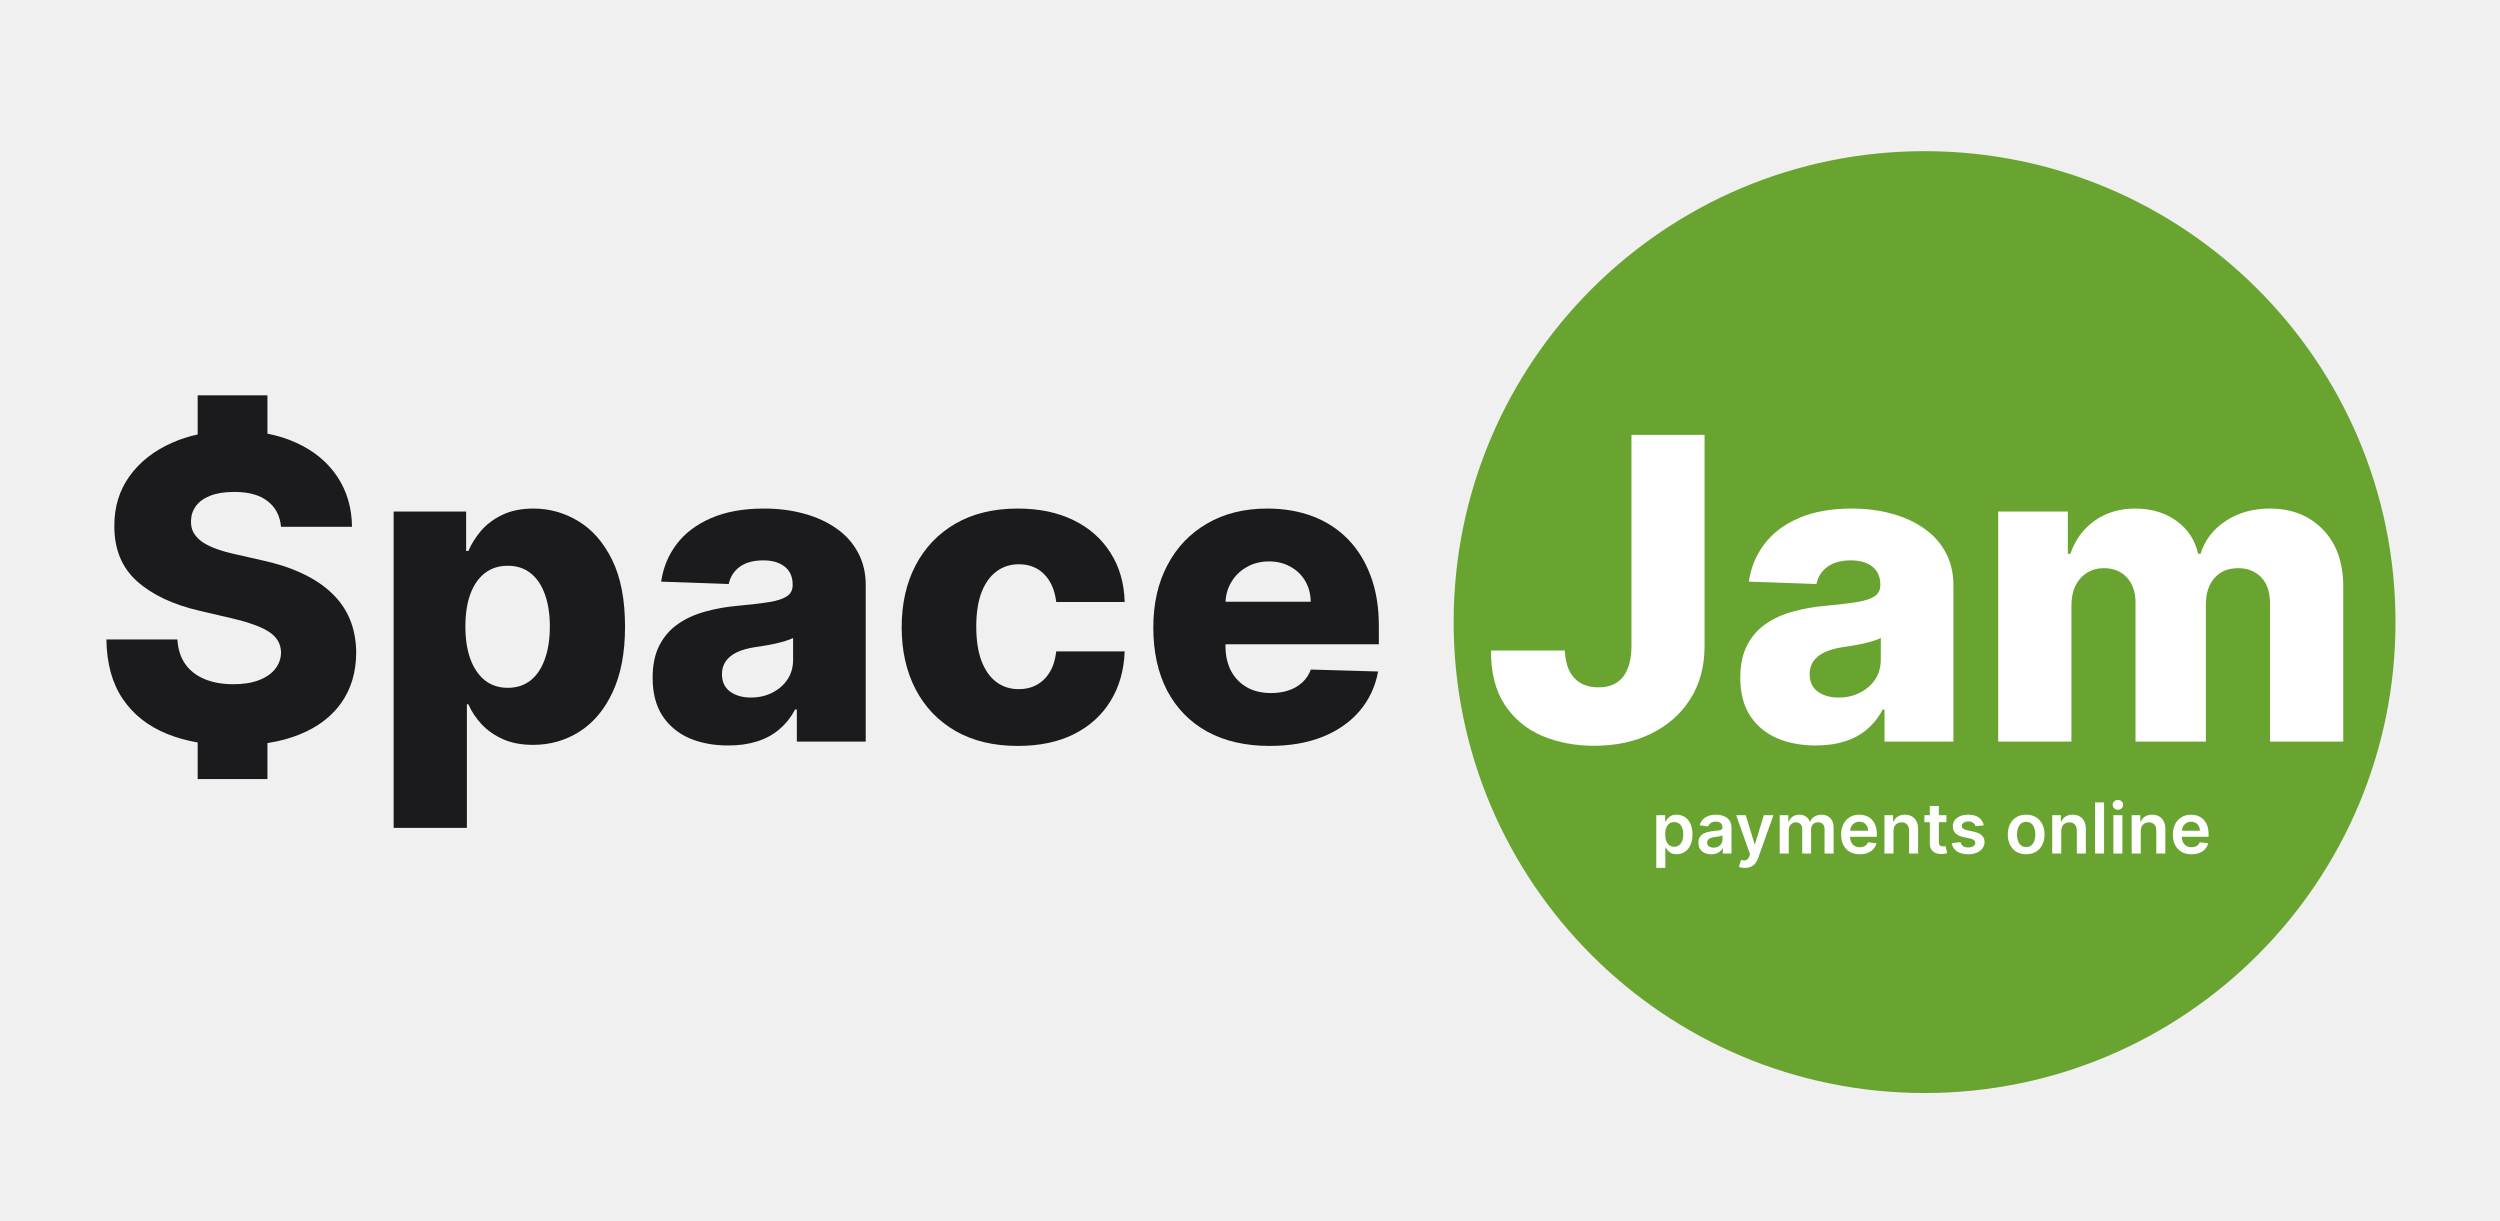
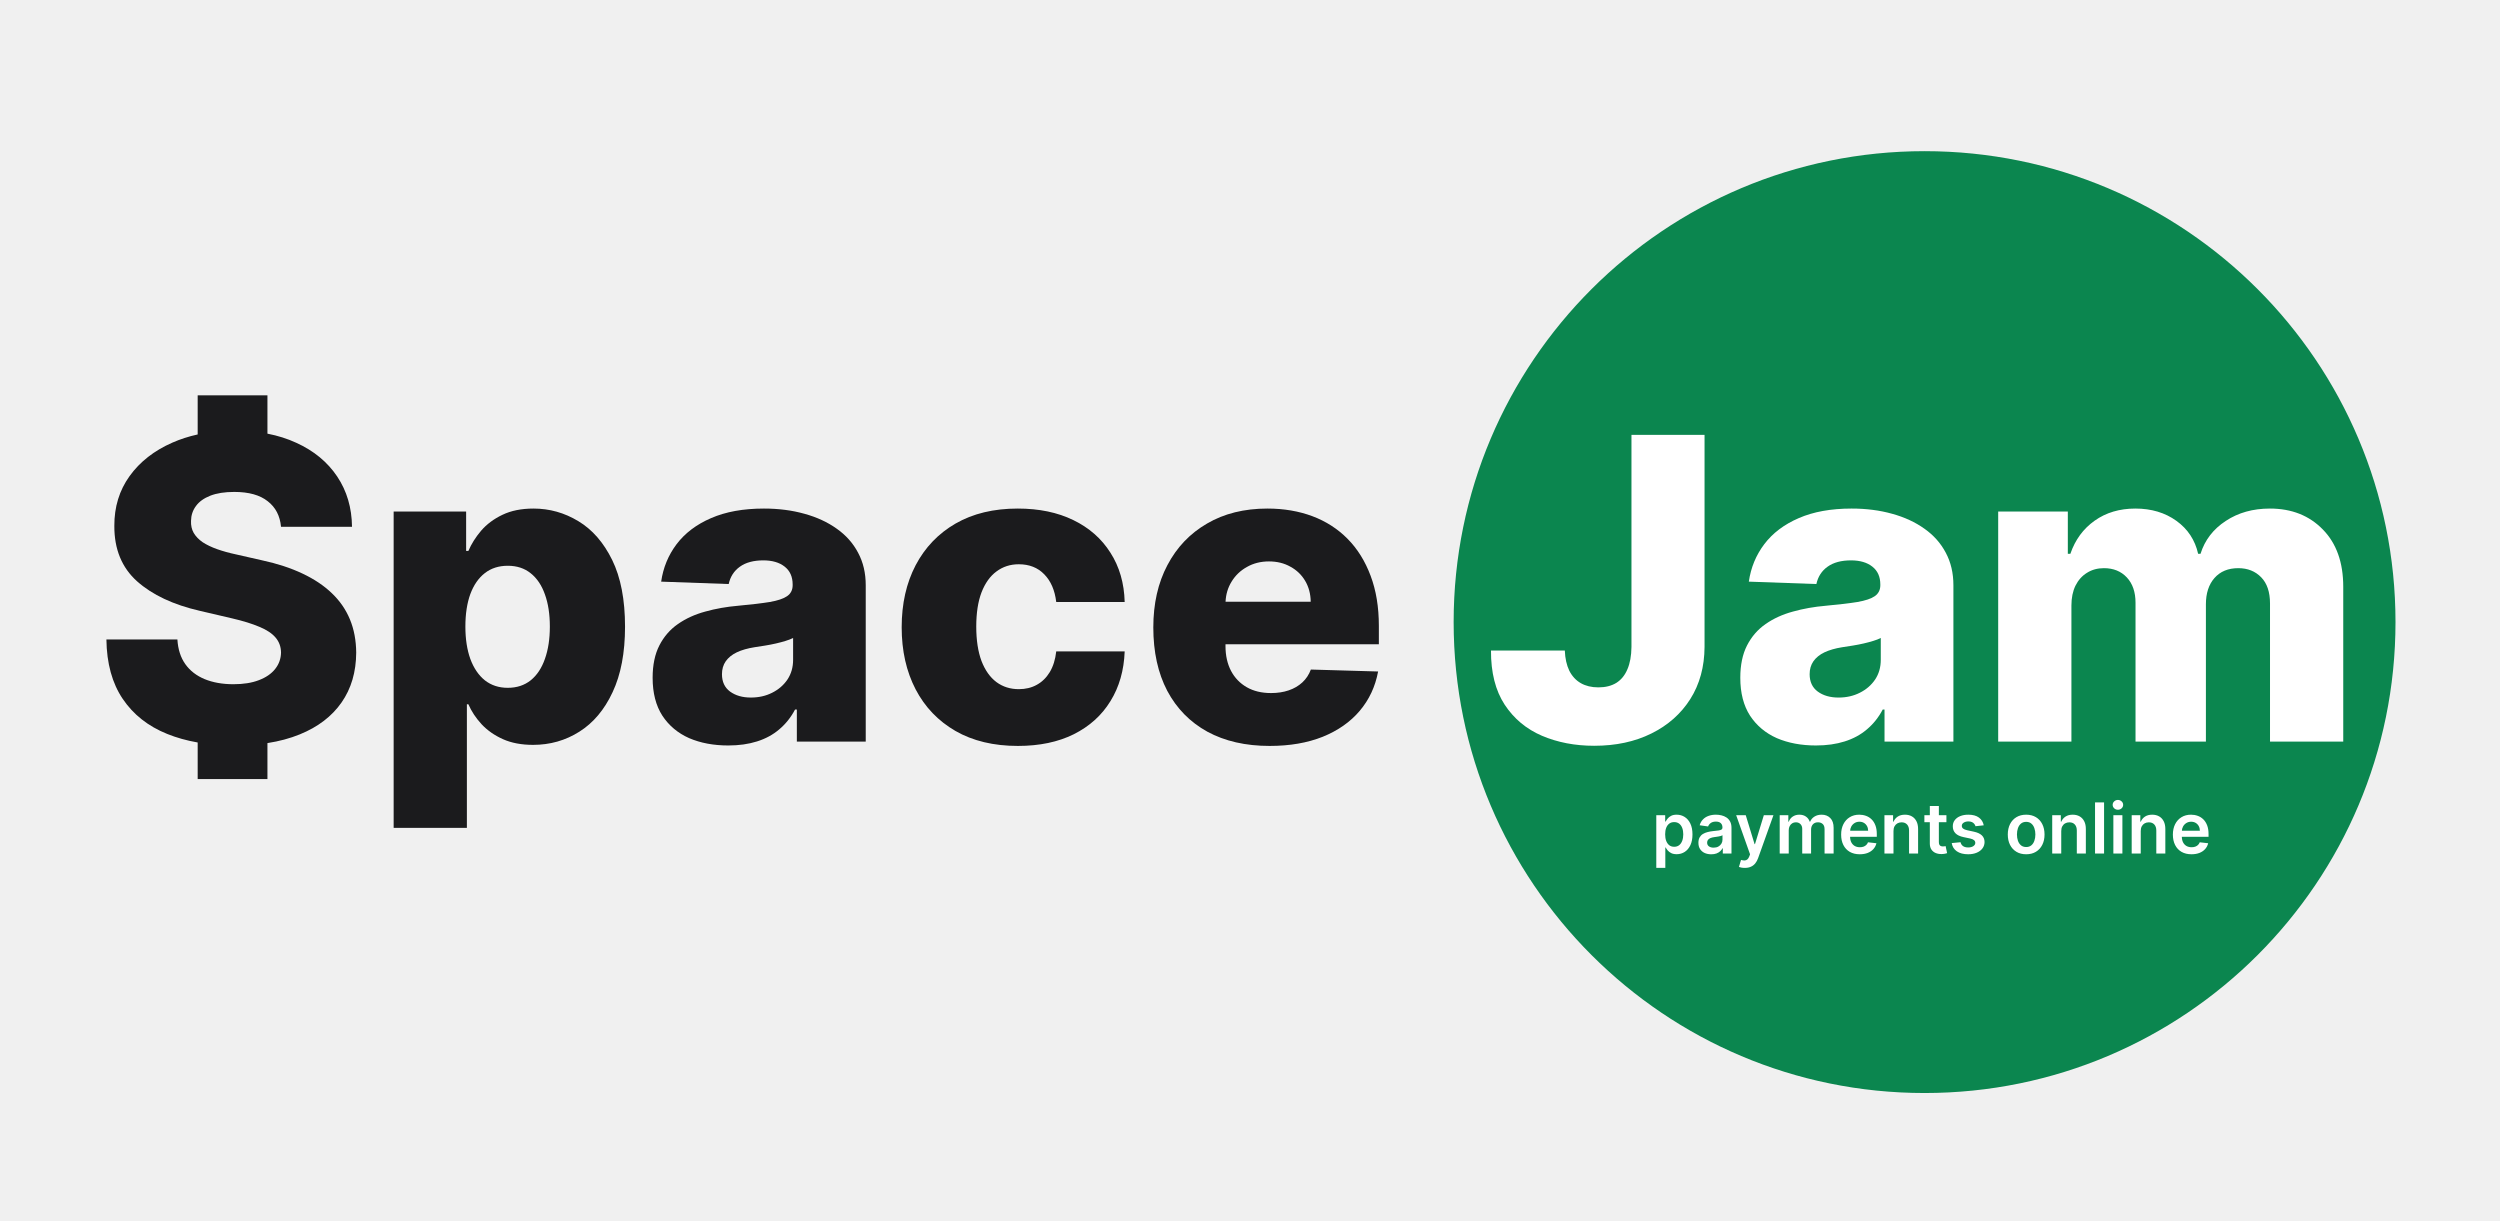
<svg xmlns="http://www.w3.org/2000/svg" width="215" height="105" viewBox="0 0 215 105" fill="none">
-   <circle cx="165.513" cy="53.5" r="40.5" fill="#69A430" />
+   <circle cx="165.513" cy="53.5" r="40.5" fill="#0b864f" />
  <path d="M140.306 37.399H146.591V55.636C146.582 57.345 146.174 58.839 145.367 60.118C144.56 61.389 143.444 62.377 142.019 63.081C140.602 63.785 138.962 64.137 137.099 64.137C135.45 64.137 133.952 63.849 132.604 63.274C131.264 62.699 130.195 61.806 129.397 60.595C128.607 59.384 128.216 57.834 128.225 55.945H134.574C134.6 56.624 134.729 57.203 134.961 57.684C135.201 58.156 135.532 58.513 135.952 58.753C136.373 58.993 136.875 59.114 137.459 59.114C138.069 59.114 138.584 58.985 139.005 58.727C139.426 58.461 139.743 58.071 139.958 57.555C140.181 57.04 140.297 56.401 140.306 55.636V37.399Z" fill="white" />
  <path d="M156.17 64.111C154.908 64.111 153.787 63.901 152.808 63.48C151.838 63.051 151.07 62.407 150.503 61.548C149.945 60.681 149.666 59.595 149.666 58.289C149.666 57.19 149.859 56.263 150.245 55.508C150.632 54.752 151.164 54.138 151.843 53.666C152.521 53.194 153.302 52.837 154.187 52.597C155.071 52.348 156.015 52.18 157.02 52.094C158.145 51.991 159.051 51.884 159.738 51.772C160.425 51.652 160.923 51.485 161.232 51.27C161.549 51.047 161.708 50.733 161.708 50.33V50.266C161.708 49.604 161.481 49.093 161.026 48.733C160.571 48.372 159.957 48.192 159.184 48.192C158.351 48.192 157.681 48.372 157.175 48.733C156.668 49.093 156.346 49.592 156.209 50.227L150.4 50.021C150.572 48.819 151.014 47.745 151.727 46.801C152.448 45.848 153.435 45.101 154.689 44.56C155.951 44.01 157.467 43.736 159.235 43.736C160.498 43.736 161.661 43.886 162.726 44.186C163.79 44.478 164.718 44.908 165.508 45.474C166.298 46.032 166.907 46.719 167.337 47.535C167.774 48.351 167.993 49.282 167.993 50.33V63.776H162.069V61.02H161.914C161.562 61.69 161.111 62.256 160.562 62.72C160.021 63.184 159.381 63.531 158.643 63.763C157.913 63.995 157.089 64.111 156.17 64.111ZM158.115 59.99C158.793 59.99 159.403 59.852 159.944 59.577C160.493 59.303 160.931 58.925 161.257 58.444C161.584 57.955 161.747 57.388 161.747 56.744V54.864C161.567 54.958 161.348 55.044 161.09 55.121C160.841 55.198 160.566 55.271 160.266 55.34C159.965 55.409 159.656 55.469 159.338 55.52C159.021 55.572 158.716 55.619 158.424 55.662C157.831 55.757 157.325 55.903 156.904 56.1C156.492 56.297 156.174 56.555 155.951 56.873C155.736 57.182 155.629 57.551 155.629 57.98C155.629 58.633 155.861 59.131 156.325 59.474C156.797 59.818 157.394 59.99 158.115 59.99Z" fill="white" />
  <path d="M171.844 63.776V43.993H177.833V47.625H178.052C178.464 46.423 179.16 45.474 180.139 44.779C181.118 44.083 182.285 43.736 183.642 43.736C185.016 43.736 186.192 44.088 187.171 44.792C188.15 45.496 188.772 46.44 189.039 47.625H189.245C189.614 46.449 190.335 45.509 191.408 44.805C192.482 44.092 193.748 43.736 195.208 43.736C197.08 43.736 198.599 44.337 199.767 45.539C200.935 46.732 201.519 48.372 201.519 50.459V63.776H195.221V51.901C195.221 50.914 194.967 50.163 194.461 49.647C193.954 49.124 193.297 48.862 192.49 48.862C191.623 48.862 190.94 49.145 190.442 49.712C189.953 50.27 189.708 51.021 189.708 51.966V63.776H183.655V51.837C183.655 50.918 183.406 50.193 182.908 49.66C182.41 49.128 181.753 48.862 180.937 48.862C180.388 48.862 179.903 48.995 179.482 49.261C179.061 49.519 178.731 49.888 178.49 50.369C178.258 50.849 178.142 51.416 178.142 52.069V63.776H171.844Z" fill="white" />
  <path d="M142.441 74.639V70.106H143.205V70.651H143.25C143.29 70.571 143.346 70.486 143.419 70.396C143.492 70.304 143.591 70.226 143.716 70.162C143.84 70.096 143.999 70.063 144.192 70.063C144.447 70.063 144.677 70.128 144.881 70.258C145.087 70.387 145.25 70.578 145.371 70.831C145.492 71.083 145.553 71.392 145.553 71.759C145.553 72.121 145.494 72.428 145.375 72.682C145.256 72.935 145.094 73.128 144.89 73.261C144.685 73.394 144.453 73.461 144.194 73.461C144.005 73.461 143.849 73.43 143.724 73.367C143.6 73.303 143.5 73.228 143.424 73.139C143.349 73.049 143.291 72.964 143.25 72.883H143.218V74.639H142.441ZM143.203 71.754C143.203 71.968 143.233 72.154 143.293 72.315C143.354 72.475 143.442 72.6 143.557 72.69C143.673 72.779 143.813 72.823 143.978 72.823C144.149 72.823 144.293 72.778 144.409 72.686C144.525 72.593 144.612 72.466 144.671 72.306C144.731 72.144 144.761 71.96 144.761 71.754C144.761 71.55 144.732 71.368 144.673 71.209C144.614 71.05 144.527 70.926 144.411 70.836C144.295 70.746 144.151 70.7 143.978 70.7C143.812 70.7 143.671 70.744 143.555 70.831C143.439 70.919 143.351 71.041 143.291 71.198C143.232 71.356 143.203 71.541 143.203 71.754ZM147.167 73.469C146.958 73.469 146.77 73.432 146.603 73.358C146.437 73.282 146.305 73.17 146.208 73.023C146.112 72.876 146.064 72.694 146.064 72.478C146.064 72.292 146.098 72.138 146.167 72.016C146.236 71.895 146.329 71.797 146.448 71.724C146.567 71.651 146.701 71.596 146.85 71.559C147 71.52 147.155 71.493 147.315 71.475C147.509 71.455 147.665 71.437 147.786 71.422C147.906 71.404 147.993 71.379 148.047 71.344C148.103 71.309 148.131 71.254 148.131 71.179V71.166C148.131 71.004 148.083 70.879 147.987 70.791C147.891 70.702 147.753 70.657 147.573 70.657C147.383 70.657 147.232 70.699 147.12 70.782C147.01 70.865 146.935 70.963 146.897 71.076L146.171 70.973C146.229 70.773 146.323 70.605 146.455 70.471C146.586 70.335 146.747 70.233 146.938 70.166C147.128 70.097 147.338 70.063 147.569 70.063C147.728 70.063 147.886 70.082 148.043 70.119C148.201 70.156 148.344 70.218 148.475 70.303C148.605 70.388 148.709 70.503 148.788 70.649C148.868 70.795 148.908 70.977 148.908 71.196V73.403H148.161V72.95H148.135C148.088 73.042 148.022 73.127 147.936 73.208C147.851 73.286 147.745 73.35 147.616 73.399C147.489 73.446 147.339 73.469 147.167 73.469ZM147.369 72.898C147.525 72.898 147.66 72.868 147.775 72.806C147.889 72.743 147.977 72.66 148.039 72.557C148.102 72.454 148.133 72.342 148.133 72.22V71.832C148.109 71.852 148.067 71.87 148.009 71.888C147.952 71.905 147.887 71.92 147.816 71.933C147.744 71.945 147.673 71.957 147.603 71.967C147.533 71.977 147.472 71.986 147.421 71.993C147.305 72.008 147.201 72.034 147.109 72.07C147.018 72.106 146.946 72.156 146.893 72.22C146.84 72.283 146.813 72.365 146.813 72.465C146.813 72.608 146.865 72.716 146.97 72.789C147.074 72.862 147.207 72.898 147.369 72.898ZM150.054 74.639C149.949 74.639 149.851 74.631 149.76 74.614C149.672 74.598 149.601 74.579 149.548 74.558L149.728 73.953C149.841 73.985 149.942 74.001 150.031 74C150.12 73.998 150.198 73.97 150.265 73.916C150.334 73.863 150.391 73.774 150.439 73.65L150.505 73.472L149.31 70.106H150.134L150.894 72.596H150.928L151.69 70.106H152.517L151.196 73.802C151.135 73.977 151.053 74.126 150.952 74.251C150.85 74.377 150.726 74.473 150.578 74.538C150.432 74.606 150.258 74.639 150.054 74.639ZM153.054 73.403V70.106H153.797V70.666H153.836C153.904 70.477 154.018 70.33 154.177 70.224C154.336 70.117 154.525 70.063 154.746 70.063C154.969 70.063 155.157 70.117 155.31 70.226C155.465 70.333 155.574 70.48 155.637 70.666H155.671C155.744 70.483 155.867 70.337 156.04 70.228C156.215 70.118 156.422 70.063 156.661 70.063C156.964 70.063 157.212 70.159 157.403 70.35C157.595 70.542 157.691 70.822 157.691 71.19V73.403H156.912V71.31C156.912 71.105 156.857 70.956 156.749 70.861C156.64 70.766 156.507 70.718 156.349 70.718C156.162 70.718 156.015 70.776 155.909 70.894C155.805 71.01 155.753 71.16 155.753 71.347V73.403H154.991V71.278C154.991 71.108 154.939 70.972 154.836 70.87C154.734 70.768 154.601 70.718 154.437 70.718C154.325 70.718 154.224 70.746 154.132 70.803C154.04 70.859 153.967 70.939 153.913 71.042C153.859 71.143 153.831 71.262 153.831 71.398V73.403H153.054ZM159.939 73.467C159.608 73.467 159.323 73.399 159.082 73.261C158.843 73.123 158.66 72.926 158.531 72.673C158.402 72.418 158.338 72.119 158.338 71.774C158.338 71.435 158.402 71.137 158.531 70.881C158.661 70.623 158.843 70.423 159.076 70.28C159.309 70.135 159.583 70.063 159.898 70.063C160.101 70.063 160.293 70.096 160.473 70.162C160.655 70.226 160.815 70.326 160.954 70.462C161.095 70.598 161.205 70.771 161.285 70.982C161.365 71.191 161.405 71.44 161.405 71.729V71.967H158.703V71.443H160.66C160.659 71.294 160.627 71.162 160.564 71.046C160.501 70.929 160.413 70.836 160.3 70.769C160.188 70.702 160.058 70.668 159.909 70.668C159.75 70.668 159.611 70.707 159.49 70.784C159.37 70.86 159.276 70.96 159.209 71.085C159.143 71.208 159.11 71.343 159.108 71.49V71.948C159.108 72.139 159.143 72.304 159.213 72.441C159.284 72.577 159.382 72.682 159.507 72.755C159.633 72.826 159.781 72.862 159.95 72.862C160.063 72.862 160.165 72.846 160.257 72.815C160.348 72.782 160.428 72.734 160.495 72.671C160.562 72.608 160.613 72.53 160.647 72.437L161.373 72.519C161.327 72.71 161.24 72.878 161.111 73.021C160.984 73.163 160.82 73.273 160.622 73.352C160.423 73.429 160.195 73.467 159.939 73.467ZM162.84 71.471V73.403H162.062V70.106H162.805V70.666H162.844C162.92 70.481 163.041 70.335 163.207 70.226C163.374 70.117 163.581 70.063 163.827 70.063C164.054 70.063 164.253 70.112 164.422 70.209C164.592 70.306 164.724 70.447 164.817 70.632C164.911 70.816 164.957 71.04 164.956 71.304V73.403H164.179V71.424C164.179 71.204 164.122 71.031 164.007 70.906C163.894 70.782 163.738 70.72 163.537 70.72C163.401 70.72 163.28 70.75 163.174 70.81C163.07 70.869 162.988 70.954 162.928 71.065C162.869 71.177 162.84 71.312 162.84 71.471ZM167.392 70.106V70.707H165.497V70.106H167.392ZM165.965 69.316H166.742V72.411C166.742 72.516 166.758 72.596 166.789 72.652C166.822 72.706 166.865 72.743 166.918 72.763C166.971 72.783 167.03 72.793 167.094 72.793C167.143 72.793 167.187 72.79 167.227 72.783C167.269 72.775 167.3 72.769 167.322 72.763L167.453 73.371C167.411 73.385 167.352 73.401 167.274 73.418C167.199 73.435 167.106 73.445 166.995 73.448C166.801 73.454 166.625 73.424 166.469 73.36C166.313 73.294 166.19 73.193 166.098 73.055C166.008 72.918 165.964 72.746 165.965 72.54V69.316ZM170.601 70.977L169.893 71.055C169.873 70.983 169.838 70.916 169.787 70.853C169.739 70.79 169.673 70.739 169.59 70.7C169.507 70.662 169.405 70.642 169.285 70.642C169.123 70.642 168.988 70.677 168.877 70.748C168.769 70.818 168.715 70.909 168.716 71.02C168.715 71.116 168.75 71.194 168.822 71.254C168.895 71.314 169.015 71.364 169.182 71.402L169.745 71.523C170.057 71.59 170.288 71.697 170.44 71.842C170.593 71.988 170.67 72.179 170.672 72.416C170.67 72.623 170.61 72.806 170.489 72.965C170.371 73.123 170.205 73.246 169.994 73.334C169.782 73.423 169.538 73.467 169.264 73.467C168.86 73.467 168.535 73.383 168.289 73.214C168.043 73.044 167.896 72.807 167.849 72.504L168.607 72.431C168.641 72.579 168.714 72.692 168.826 72.768C168.937 72.843 169.083 72.881 169.262 72.881C169.446 72.881 169.594 72.843 169.706 72.768C169.819 72.692 169.875 72.598 169.875 72.486C169.875 72.392 169.839 72.314 169.766 72.252C169.694 72.191 169.583 72.144 169.431 72.111L168.869 71.993C168.552 71.927 168.319 71.816 168.167 71.66C168.015 71.502 167.94 71.304 167.941 71.063C167.94 70.86 167.995 70.684 168.107 70.535C168.22 70.385 168.376 70.269 168.577 70.187C168.779 70.104 169.011 70.063 169.274 70.063C169.661 70.063 169.965 70.145 170.187 70.31C170.41 70.474 170.548 70.697 170.601 70.977ZM174.25 73.467C173.928 73.467 173.649 73.397 173.413 73.255C173.177 73.113 172.994 72.915 172.864 72.66C172.735 72.406 172.67 72.108 172.67 71.767C172.67 71.427 172.735 71.128 172.864 70.872C172.994 70.616 173.177 70.417 173.413 70.275C173.649 70.134 173.928 70.063 174.25 70.063C174.572 70.063 174.851 70.134 175.087 70.275C175.324 70.417 175.506 70.616 175.635 70.872C175.765 71.128 175.83 71.427 175.83 71.767C175.83 72.108 175.765 72.406 175.635 72.66C175.506 72.915 175.324 73.113 175.087 73.255C174.851 73.397 174.572 73.467 174.25 73.467ZM174.255 72.845C174.429 72.845 174.575 72.797 174.692 72.701C174.81 72.604 174.897 72.474 174.954 72.31C175.013 72.147 175.042 71.966 175.042 71.765C175.042 71.563 175.013 71.381 174.954 71.218C174.897 71.053 174.81 70.922 174.692 70.825C174.575 70.728 174.429 70.679 174.255 70.679C174.076 70.679 173.927 70.728 173.808 70.825C173.691 70.922 173.603 71.053 173.544 71.218C173.487 71.381 173.458 71.563 173.458 71.765C173.458 71.966 173.487 72.147 173.544 72.31C173.603 72.474 173.691 72.604 173.808 72.701C173.927 72.797 174.076 72.845 174.255 72.845ZM177.267 71.471V73.403H176.49V70.106H177.232V70.666H177.271C177.347 70.481 177.468 70.335 177.634 70.226C177.801 70.117 178.008 70.063 178.254 70.063C178.482 70.063 178.68 70.112 178.849 70.209C179.019 70.306 179.151 70.447 179.244 70.632C179.338 70.816 179.385 71.04 179.383 71.304V73.403H178.606V71.424C178.606 71.204 178.549 71.031 178.434 70.906C178.321 70.782 178.165 70.72 177.964 70.72C177.828 70.72 177.707 70.75 177.602 70.81C177.497 70.869 177.415 70.954 177.355 71.065C177.296 71.177 177.267 71.312 177.267 71.471ZM180.95 69.007V73.403H180.173V69.007H180.95ZM181.749 73.403V70.106H182.526V73.403H181.749ZM182.14 69.638C182.017 69.638 181.911 69.597 181.822 69.516C181.734 69.433 181.689 69.333 181.689 69.217C181.689 69.1 181.734 69 181.822 68.919C181.911 68.836 182.017 68.794 182.14 68.794C182.264 68.794 182.37 68.836 182.458 68.919C182.546 69 182.591 69.1 182.591 69.217C182.591 69.333 182.546 69.433 182.458 69.516C182.37 69.597 182.264 69.638 182.14 69.638ZM184.103 71.471V73.403H183.325V70.106H184.068V70.666H184.107C184.183 70.481 184.304 70.335 184.47 70.226C184.637 70.117 184.844 70.063 185.09 70.063C185.317 70.063 185.516 70.112 185.685 70.209C185.855 70.306 185.986 70.447 186.08 70.632C186.174 70.816 186.22 71.04 186.219 71.304V73.403H185.442V71.424C185.442 71.204 185.385 71.031 185.27 70.906C185.157 70.782 185 70.72 184.8 70.72C184.664 70.72 184.543 70.75 184.437 70.81C184.333 70.869 184.251 70.954 184.191 71.065C184.132 71.177 184.103 71.312 184.103 71.471ZM188.469 73.467C188.138 73.467 187.853 73.399 187.612 73.261C187.373 73.123 187.189 72.926 187.06 72.673C186.932 72.418 186.867 72.119 186.867 71.774C186.867 71.435 186.932 71.137 187.06 70.881C187.191 70.623 187.372 70.423 187.606 70.28C187.839 70.135 188.113 70.063 188.428 70.063C188.631 70.063 188.823 70.096 189.003 70.162C189.185 70.226 189.345 70.326 189.484 70.462C189.624 70.598 189.734 70.771 189.815 70.982C189.895 71.191 189.935 71.44 189.935 71.729V71.967H187.232V71.443H189.19C189.188 71.294 189.156 71.162 189.093 71.046C189.03 70.929 188.942 70.836 188.829 70.769C188.718 70.702 188.587 70.668 188.439 70.668C188.28 70.668 188.14 70.707 188.02 70.784C187.9 70.86 187.806 70.96 187.739 71.085C187.673 71.208 187.639 71.343 187.638 71.49V71.948C187.638 72.139 187.673 72.304 187.743 72.441C187.813 72.577 187.911 72.682 188.037 72.755C188.163 72.826 188.311 72.862 188.479 72.862C188.592 72.862 188.695 72.846 188.786 72.815C188.878 72.782 188.957 72.734 189.025 72.671C189.092 72.608 189.143 72.53 189.177 72.437L189.903 72.519C189.857 72.71 189.769 72.878 189.641 73.021C189.513 73.163 189.35 73.273 189.151 73.352C188.952 73.429 188.725 73.467 188.469 73.467Z" fill="white" />
  <path d="M23 34H17V37.363C16.23 37.532 15.503 37.767 14.818 38.069C13.255 38.755 12.032 39.713 11.147 40.941C10.263 42.169 9.825 43.598 9.833 45.23C9.825 47.23 10.477 48.819 11.791 49.995C13.105 51.163 14.904 52.008 17.188 52.532L19.944 53.176C20.906 53.4 21.695 53.644 22.314 53.91C22.941 54.168 23.404 54.477 23.705 54.838C24.005 55.19 24.16 55.615 24.168 56.113C24.16 56.645 23.992 57.117 23.666 57.529C23.34 57.942 22.872 58.264 22.262 58.495C21.661 58.727 20.931 58.843 20.073 58.843C19.137 58.843 18.312 58.697 17.6 58.405C16.896 58.113 16.342 57.684 15.938 57.117C15.535 56.551 15.307 55.842 15.256 54.992H9.151C9.177 57.053 9.645 58.757 10.555 60.105C11.465 61.453 12.74 62.458 14.38 63.119C15.185 63.444 16.058 63.689 17 63.854V67H23V63.906C24.019 63.748 24.945 63.499 25.778 63.158C27.341 62.523 28.539 61.608 29.372 60.415C30.205 59.221 30.625 57.791 30.634 56.126C30.625 55.07 30.445 54.117 30.093 53.266C29.741 52.416 29.221 51.665 28.535 51.013C27.856 50.36 27.015 49.798 26.01 49.325C25.014 48.853 23.864 48.475 22.558 48.192L20.292 47.677C19.691 47.548 19.15 47.398 18.669 47.226C18.188 47.054 17.776 46.857 17.432 46.633C17.098 46.402 16.84 46.136 16.66 45.835C16.488 45.534 16.411 45.187 16.428 44.792C16.436 44.311 16.578 43.886 16.853 43.517C17.128 43.139 17.54 42.843 18.089 42.628C18.639 42.413 19.326 42.306 20.15 42.306C21.395 42.306 22.352 42.572 23.022 43.105C23.7 43.628 24.082 44.362 24.168 45.307H30.273C30.256 43.667 29.831 42.224 28.998 40.979C28.165 39.734 26.993 38.768 25.482 38.081C24.724 37.73 23.896 37.468 23 37.294V34Z" fill="#1B1B1D" />
  <path fill-rule="evenodd" clip-rule="evenodd" d="M33.854 43.993V71.195H40.152V60.569H40.281C40.547 61.179 40.925 61.75 41.414 62.282C41.912 62.814 42.526 63.244 43.256 63.57C43.986 63.896 44.849 64.059 45.845 64.059C47.304 64.059 48.631 63.682 49.824 62.926C51.026 62.17 51.98 61.037 52.684 59.526C53.396 58.015 53.753 56.139 53.753 53.898C53.753 51.571 53.383 49.656 52.645 48.153C51.907 46.651 50.936 45.539 49.734 44.818C48.541 44.096 47.257 43.736 45.883 43.736C44.844 43.736 43.951 43.916 43.204 44.276C42.466 44.629 41.856 45.084 41.375 45.642C40.903 46.2 40.538 46.779 40.281 47.38H40.087V43.993H33.854ZM40.448 56.667C40.165 55.877 40.023 54.949 40.023 53.885C40.023 52.803 40.165 51.871 40.448 51.09C40.74 50.308 41.156 49.707 41.697 49.287C42.238 48.866 42.895 48.656 43.668 48.656C44.449 48.656 45.106 48.87 45.639 49.3C46.179 49.729 46.587 50.334 46.862 51.116C47.145 51.897 47.287 52.82 47.287 53.885C47.287 54.949 47.145 55.877 46.862 56.667C46.587 57.457 46.179 58.071 45.639 58.508C45.097 58.938 44.441 59.152 43.668 59.152C42.904 59.152 42.247 58.938 41.697 58.508C41.156 58.071 40.74 57.457 40.448 56.667Z" fill="#1B1B1D" />
  <path fill-rule="evenodd" clip-rule="evenodd" d="M62.63 64.111C61.368 64.111 60.247 63.901 59.268 63.48C58.298 63.051 57.529 62.407 56.963 61.548C56.405 60.681 56.126 59.595 56.126 58.289C56.126 57.19 56.319 56.263 56.705 55.508C57.092 54.752 57.624 54.138 58.302 53.666C58.981 53.194 59.762 52.837 60.646 52.597C61.531 52.348 62.475 52.18 63.48 52.094C64.605 51.991 65.51 51.884 66.197 51.772C66.884 51.652 67.382 51.485 67.691 51.27C68.009 51.047 68.168 50.733 68.168 50.33V50.266C68.168 49.604 67.94 49.093 67.485 48.733C67.03 48.372 66.416 48.192 65.644 48.192C64.811 48.192 64.141 48.372 63.634 48.733C63.128 49.093 62.806 49.592 62.668 50.227L56.86 50.021C57.032 48.819 57.474 47.745 58.186 46.801C58.908 45.848 59.895 45.101 61.149 44.56C62.411 44.01 63.926 43.736 65.695 43.736C66.957 43.736 68.121 43.886 69.185 44.186C70.25 44.478 71.177 44.908 71.967 45.474C72.757 46.032 73.367 46.719 73.796 47.535C74.234 48.351 74.453 49.282 74.453 50.33V63.776H68.529V61.02H68.374C68.022 61.69 67.571 62.256 67.022 62.72C66.481 63.184 65.841 63.531 65.103 63.763C64.373 63.995 63.548 64.111 62.63 64.111ZM64.575 59.989C65.253 59.989 65.862 59.852 66.403 59.577C66.953 59.303 67.391 58.925 67.717 58.444C68.043 57.955 68.207 57.388 68.207 56.744V54.864C68.026 54.958 67.807 55.044 67.55 55.121C67.301 55.198 67.026 55.271 66.725 55.34C66.425 55.409 66.116 55.469 65.798 55.52C65.48 55.572 65.176 55.619 64.884 55.662C64.291 55.757 63.785 55.902 63.364 56.1C62.952 56.297 62.634 56.555 62.411 56.873C62.196 57.182 62.089 57.551 62.089 57.98C62.089 58.633 62.321 59.131 62.784 59.474C63.257 59.818 63.853 59.989 64.575 59.989Z" fill="#1B1B1D" />
  <path d="M82.168 62.862C83.662 63.72 85.452 64.15 87.539 64.15C89.393 64.15 90.995 63.815 92.343 63.145C93.699 62.467 94.751 61.518 95.498 60.299C96.254 59.079 96.662 57.654 96.722 56.023H90.836C90.759 56.718 90.574 57.311 90.282 57.8C89.99 58.281 89.617 58.646 89.162 58.895C88.715 59.144 88.2 59.268 87.616 59.268C86.886 59.268 86.246 59.066 85.697 58.663C85.147 58.251 84.718 57.645 84.409 56.847C84.109 56.04 83.958 55.052 83.958 53.885C83.958 52.717 84.109 51.738 84.409 50.948C84.718 50.15 85.147 49.549 85.697 49.145C86.246 48.733 86.886 48.527 87.616 48.527C88.517 48.527 89.247 48.814 89.805 49.39C90.372 49.965 90.716 50.759 90.836 51.772H96.722C96.679 50.15 96.271 48.737 95.498 47.535C94.734 46.324 93.669 45.389 92.304 44.727C90.948 44.066 89.355 43.736 87.526 43.736C85.457 43.736 83.675 44.165 82.181 45.024C80.695 45.882 79.549 47.08 78.742 48.617C77.944 50.145 77.544 51.923 77.544 53.949C77.544 55.967 77.944 57.744 78.742 59.281C79.54 60.809 80.683 62.003 82.168 62.862Z" fill="#1B1B1D" />
  <path fill-rule="evenodd" clip-rule="evenodd" d="M109.192 64.15C107.123 64.15 105.337 63.742 103.834 62.926C102.34 62.102 101.19 60.93 100.383 59.41C99.584 57.882 99.185 56.066 99.185 53.962C99.185 51.918 99.588 50.132 100.396 48.604C101.203 47.067 102.34 45.874 103.809 45.024C105.277 44.165 107.007 43.736 108.999 43.736C110.407 43.736 111.695 43.955 112.863 44.392C114.031 44.83 115.04 45.479 115.89 46.337C116.74 47.196 117.401 48.256 117.873 49.519C118.345 50.772 118.582 52.21 118.582 53.833V55.404H105.393V55.572C105.393 56.379 105.552 57.087 105.869 57.697C106.187 58.298 106.638 58.766 107.222 59.101C107.806 59.436 108.501 59.603 109.308 59.603C109.866 59.603 110.373 59.526 110.828 59.371C111.283 59.217 111.674 58.989 112 58.689C112.326 58.388 112.571 58.019 112.734 57.581L118.517 57.748C118.277 59.045 117.749 60.174 116.933 61.136C116.126 62.089 115.065 62.832 113.752 63.364C112.438 63.888 110.918 64.15 109.192 64.15ZM105.908 50.034C105.598 50.539 105.428 51.11 105.397 51.747H112.721C112.713 51.077 112.554 50.48 112.245 49.956C111.936 49.433 111.511 49.025 110.97 48.733C110.437 48.432 109.823 48.282 109.128 48.282C108.424 48.282 107.793 48.441 107.235 48.759C106.677 49.068 106.234 49.493 105.908 50.034Z" fill="#1B1B1D" />
</svg>
